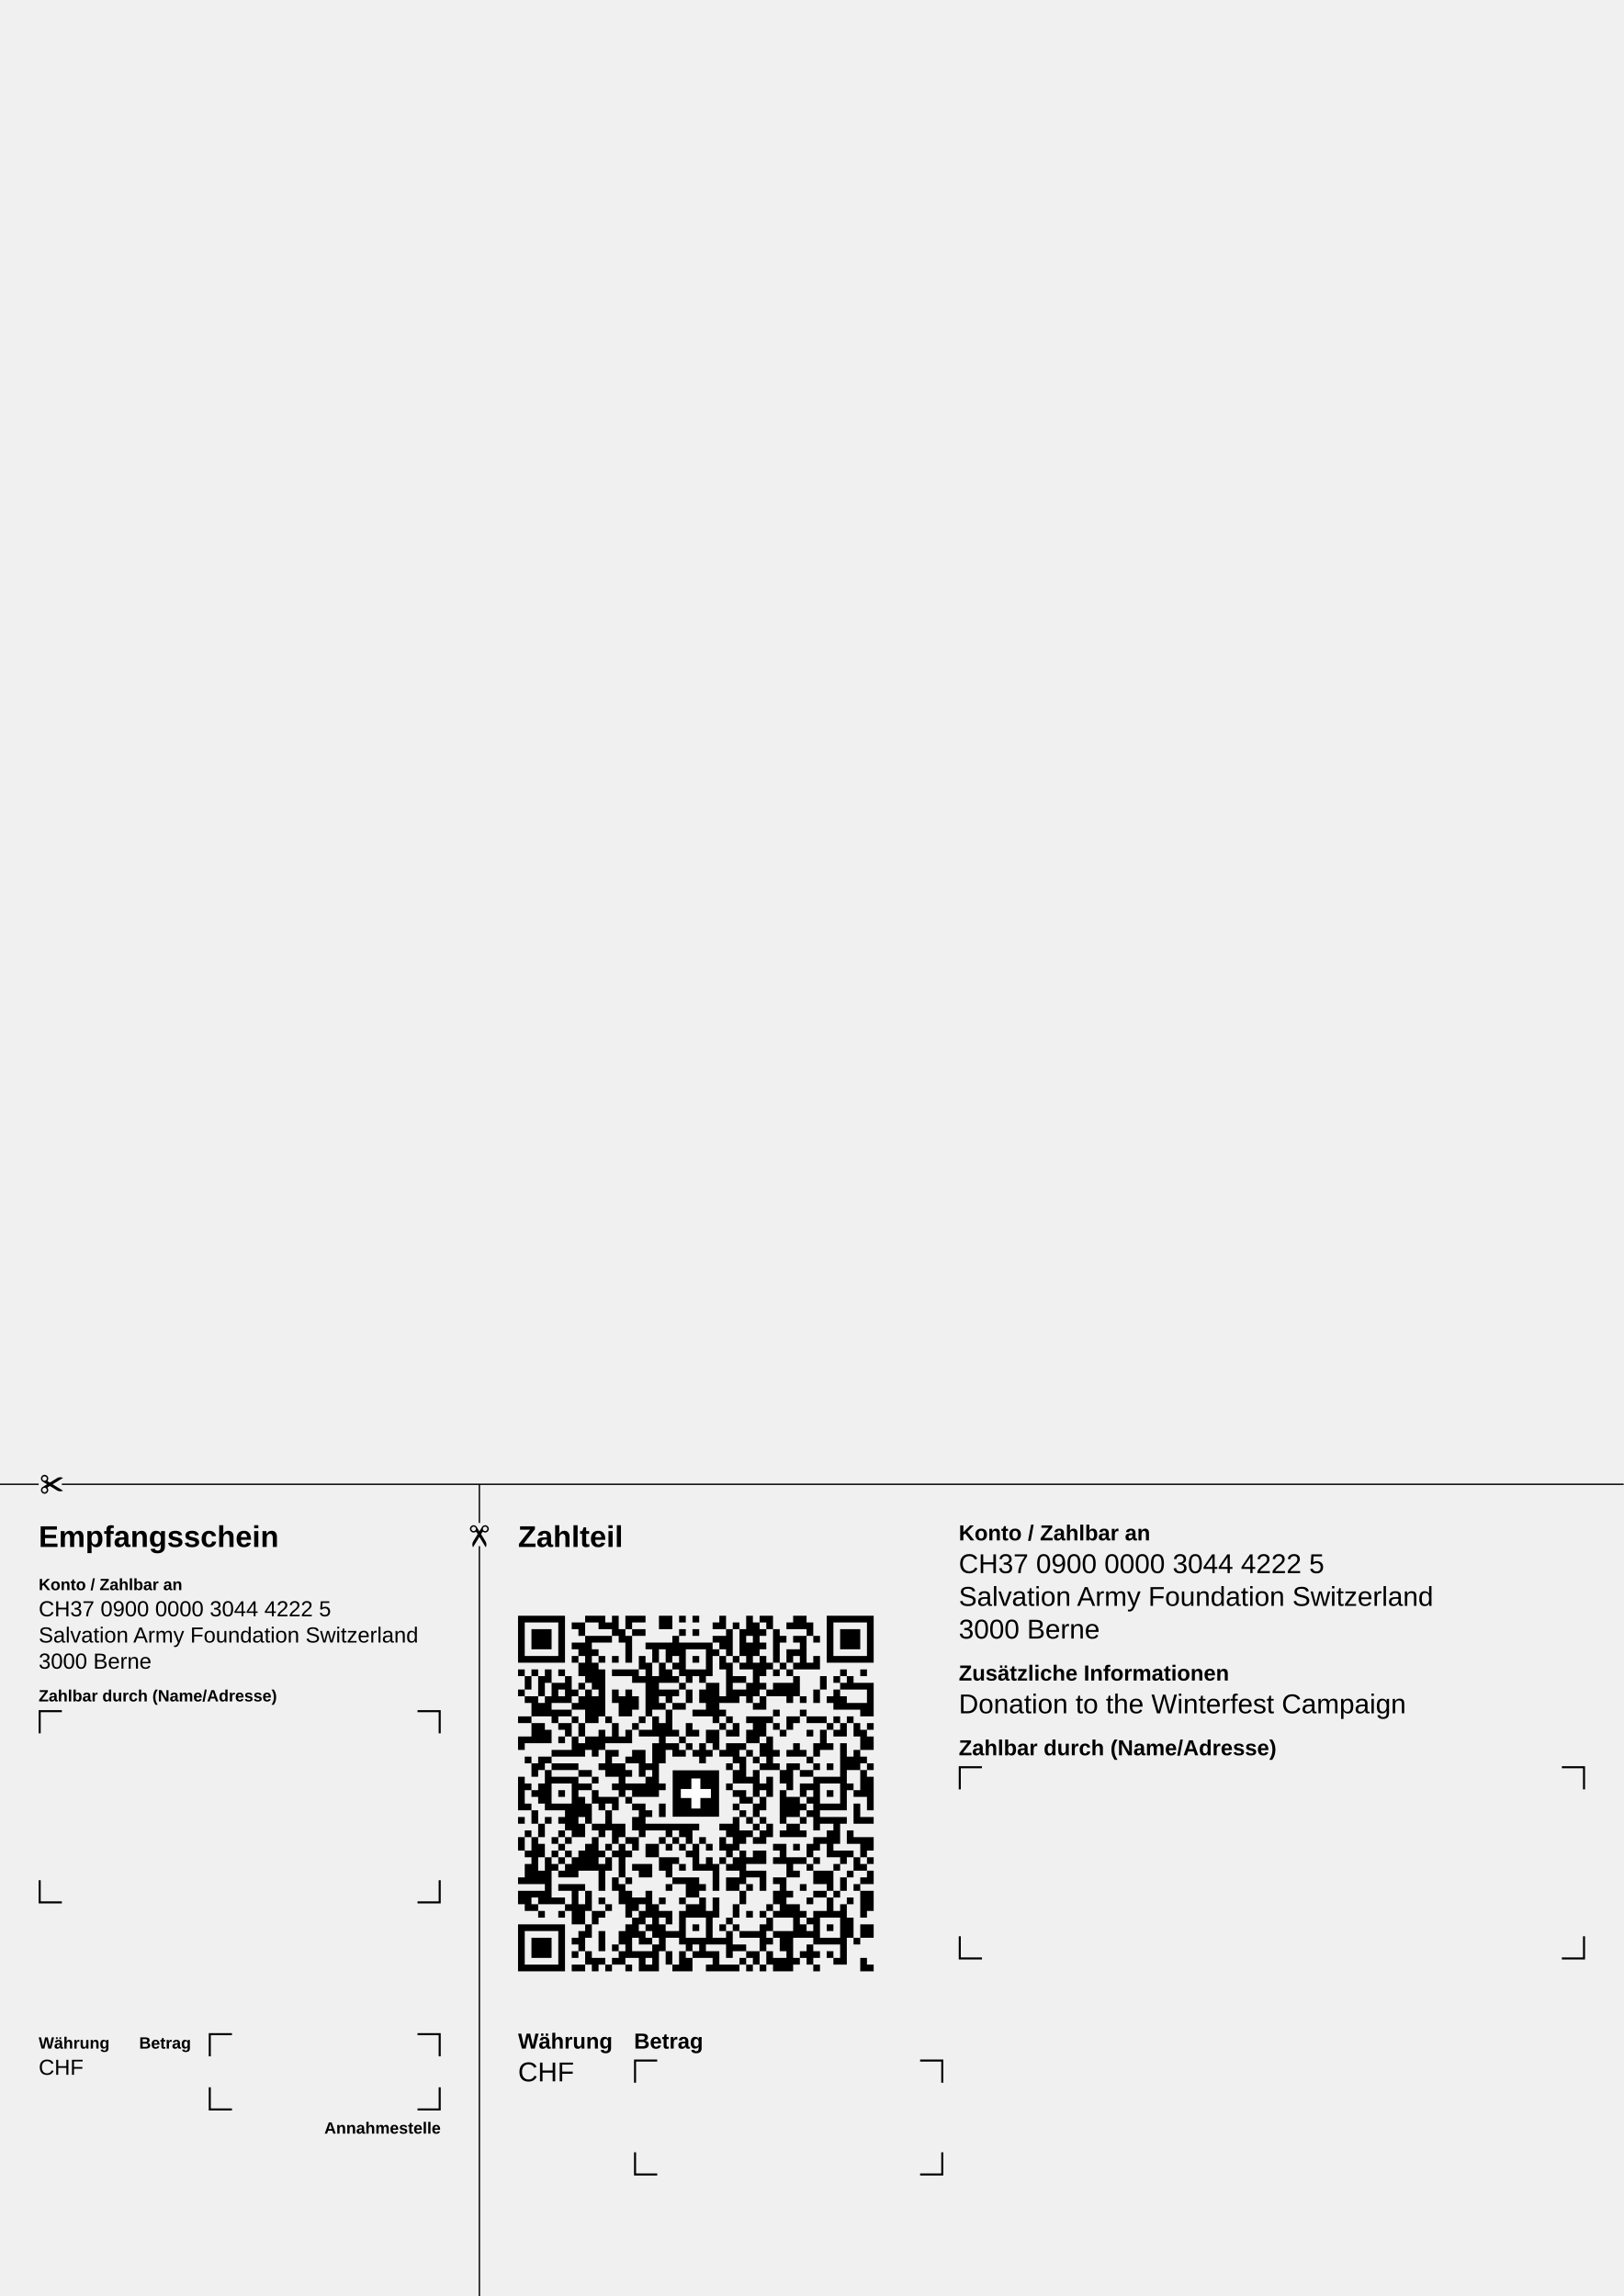
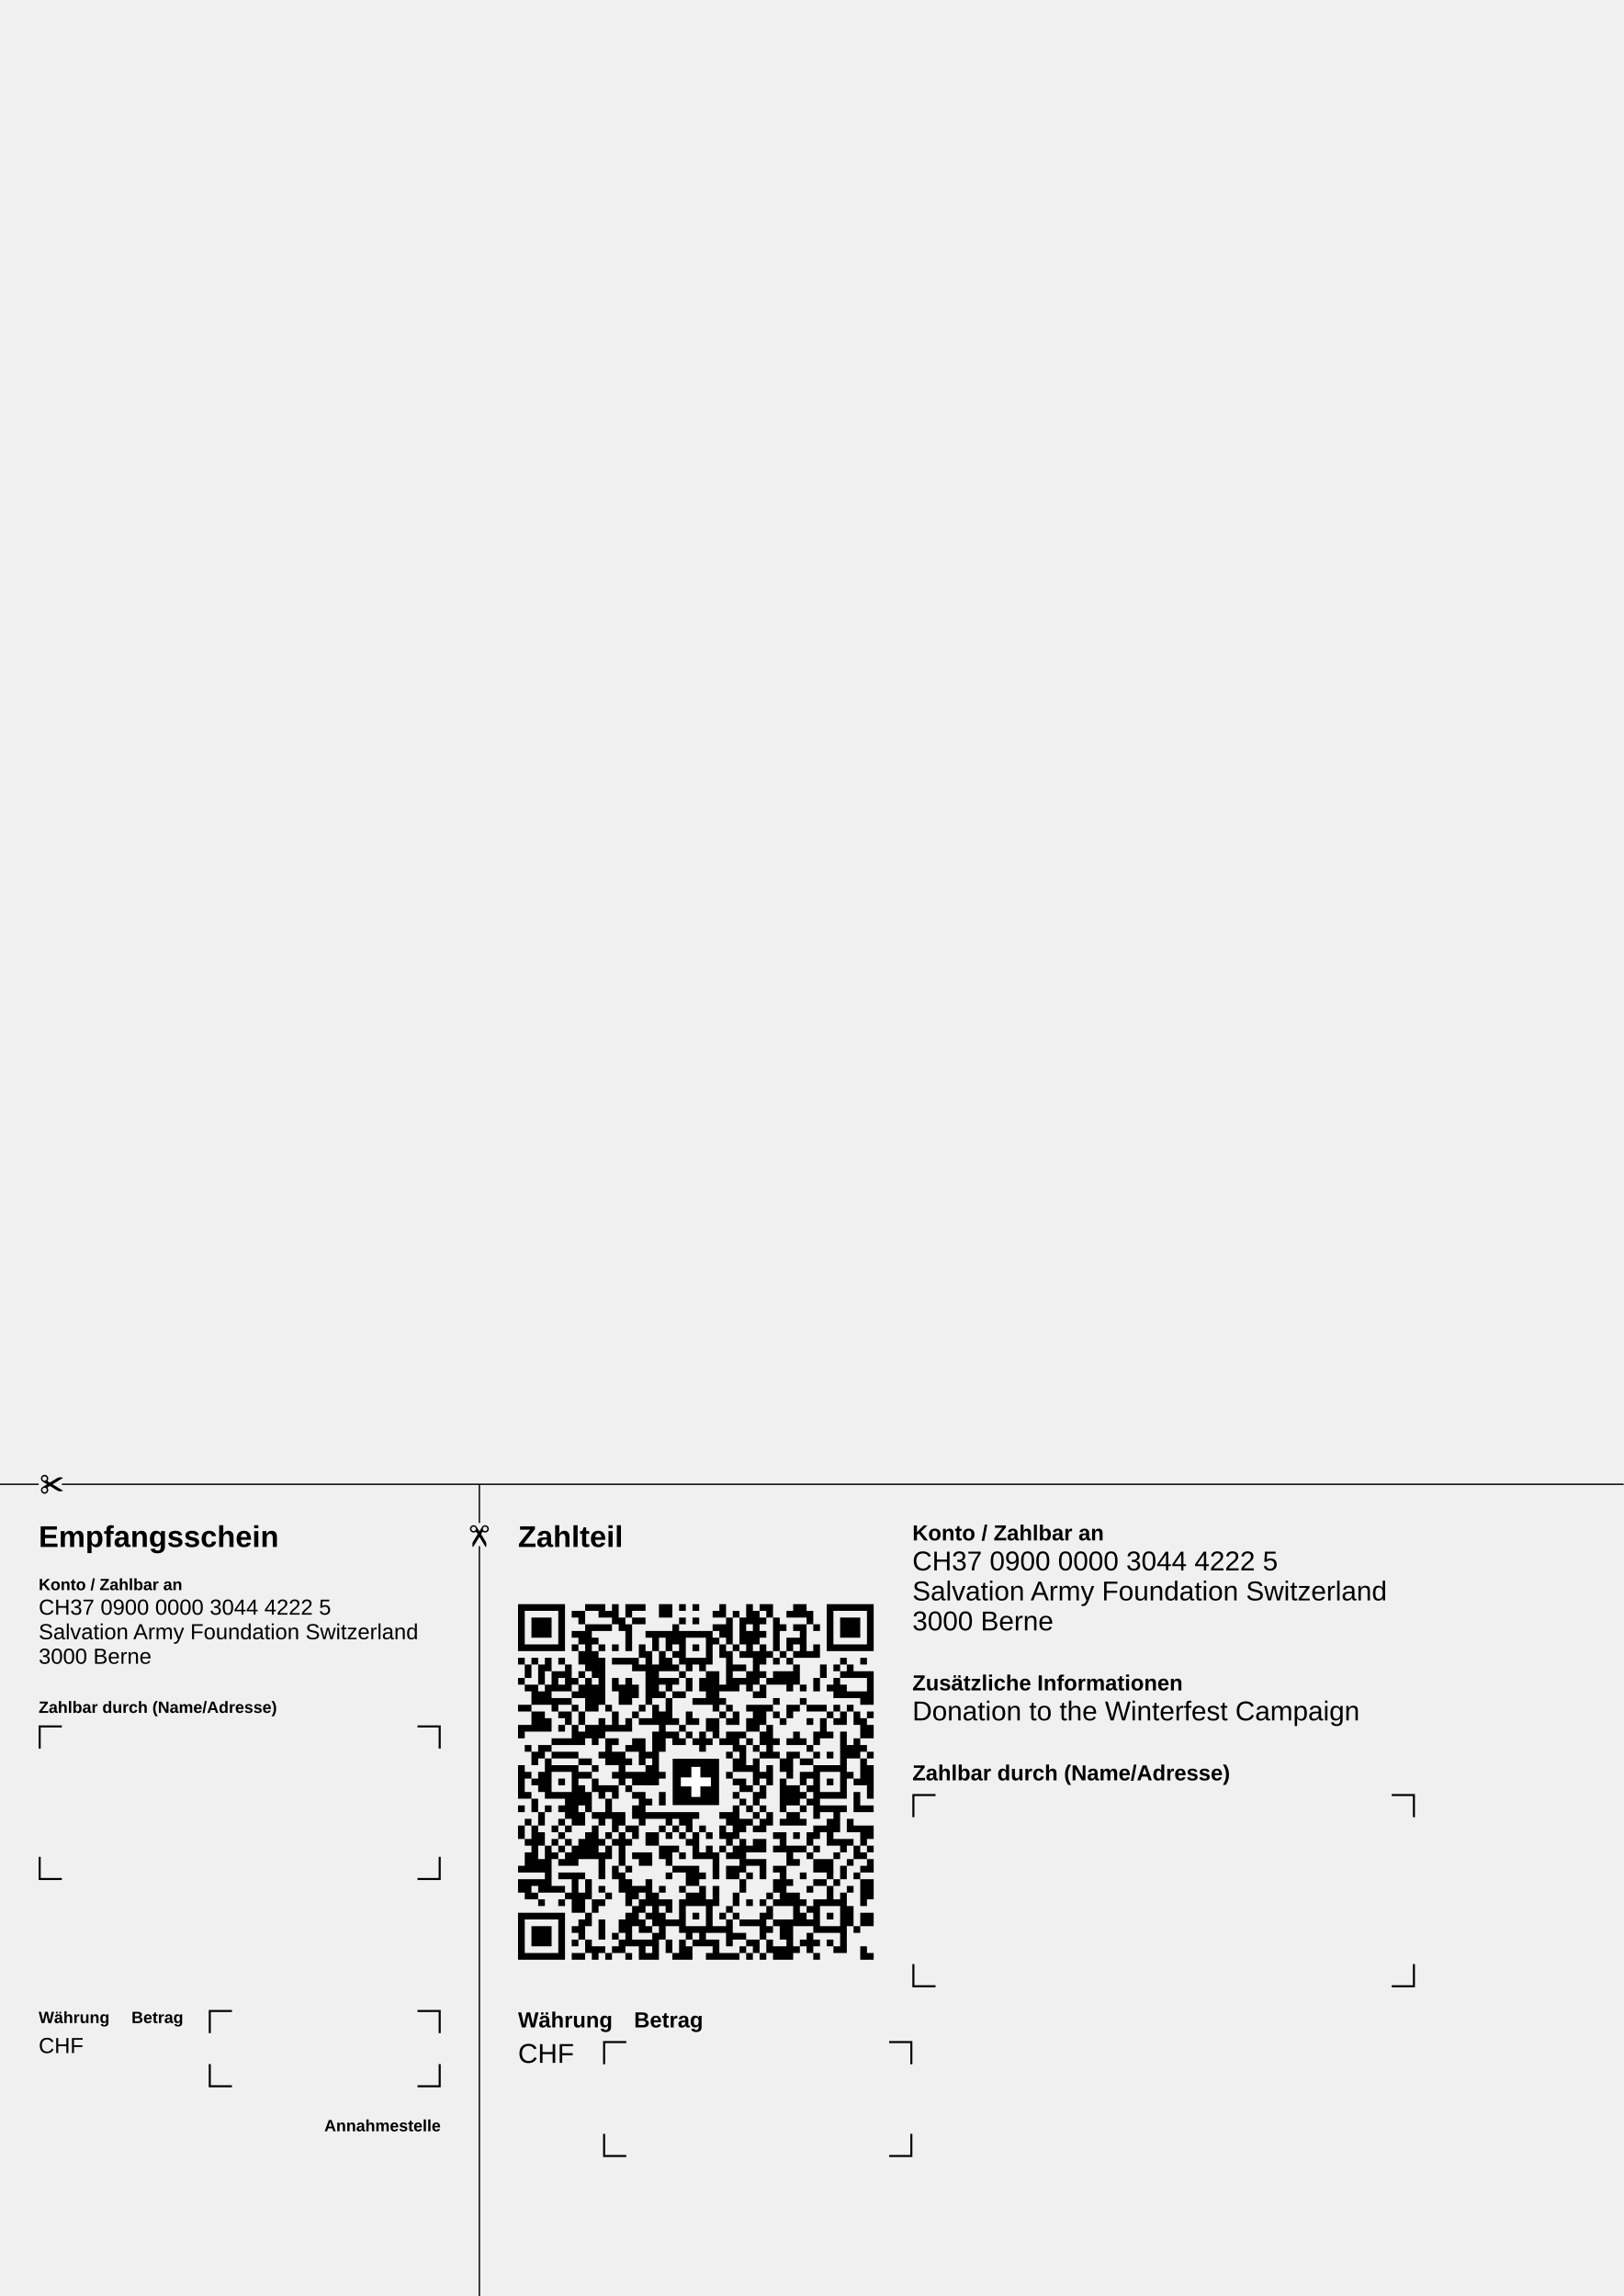
<svg xmlns="http://www.w3.org/2000/svg" width="210mm" height="297mm" version="1.1" viewBox="0 0 595.276 841.89">
  <g font-family="Liberation Sans, Arial, Helvetica" transform="translate(0 841.89)">
-     <g transform="translate(189.921 -119.055) scale(2.46)">
+     <g transform="translate(189.921 0)">
+       <text x="0" y="-274.665" font-size="11" font-weight="bold">Zahlteil</text>
+     </g>
+     <g transform="translate(189.921 -123.307) scale(2.46)">
      <path d="M0,-53h7v1h-7zm10,0h3v1h-3zm4,0h1v3h-1zm2,0h3v1h-3zm5,0h2v2h-2zm3,0h1v1h-1z m2,0h1v1h-1zm4,0h1v2h-1zm4,0h1v3h-1zm2,0h2v1h-2zm5,0h2v2h-2zm5,0h7v1h-7z m-46,1h1v6h-1zm6,0h1v6h-1zm2,0h2v1h-2zm4,0h2v1h-2zm4,0h1v1h-1zm13,0h1v1h-1z m3,0h1v1h-1zm3,0h1v5h-1zm2,0h1v1h-1zm3,0h1v1h-1zm3,0h1v2h-1zm3,0h1v6h-1z m6,0h1v6h-1zm-50,1h3v3h-3zm7,0h1v1h-1zm6,0h1v2h-1zm2,0h2v1h-2zm7,0h1v1h-1z m2,0h1v1h-1zm5,0h1v4h-1zm2,0h1v4h-1zm3,0h1v1h-1zm2,0h1v5h-1zm10,0h3v3h-3z m-38,1h1v7h-1zm1,0h3v1h-3zm5,0h1v4h-1zm7,0h1v3h-1zm6,0h2v1h-2zm10,0h1v1h-1z m2,0h2v1h-2zm3,0h1v1h-1zm-36,1h2v1h-2zm11,0h4v1h-4zm5,0h5v1h-5zm6,0h1v1h-1z m4,0h1v4h-1zm2,0h1v1h-1zm6,0h1v4h-1zm-33,1h1v1h-1zm2,0h1v1h-1zm9,0h1v2h-1z m2,0h1v2h-1zm2,0h1v4h-1zm4,0h1v4h-1zm1,0h1v1h-1zm11,0h2v1h-2zm-39,1h5v1h-5z m7,0h1v1h-1zm4,0h1v1h-1zm2,0h1v1h-1zm4,0h1v2h-1zm8,0h1v1h-1zm4,0h1v2h-1z m2,0h1v1h-1zm4,0h1v3h-1zm4,0h1v1h-1zm4,0h1v2h-1zm3,0h5v1h-5zm-38,1h1v2h-1z m2,0h1v4h-1zm8,0h1v8h-1zm2,0h1v3h-1zm2,0h1v1h-1zm8,0h1v6h-1zm2,0h1v1h-1z m2,0h1v5h-1zm2,0h1v1h-1zm2,0h1v1h-1zm2,0h1v1h-1zm2,0h1v1h-1zm-43,1h1v1h-1z m2,0h1v1h-1zm2,0h1v2h-1zm2,0h1v1h-1zm6,0h1v7h-1zm2,0h4v1h-4zm8,0h1v2h-1z m3,0h3v1h-3zm13,0h1v1h-1zm2,0h1v1h-1zm8,0h1v1h-1zm3,0h1v1h-1zm-50,1h1v2h-1z m2,0h1v3h-1zm4,0h1v4h-1zm10,0h2v1h-2zm3,0h1v5h-1zm3,0h1v1h-1zm2,0h1v1h-1z m2,0h1v1h-1zm5,0h2v1h-2zm9,0h1v3h-1zm4,0h1v2h-1zm2,0h1v1h-1zm2,0h1v2h-1z m-44,1h1v3h-1zm1,0h1v1h-1zm3,0h1v1h-1zm15,0h1v1h-1zm4,0h2v5h-2zm6,0h1v3h-1z m2,0h1v1h-1zm2,0h3v2h-3zm10,0h1v1h-1zm2,0h3v1h-3zm-50,1h1v1h-1zm8,0h1v1h-1z m2,0h1v5h-1zm4,0h1v2h-1zm2,0h1v4h-1zm5,0h3v1h-3zm4,0h1v2h-1zm2,0h1v2h-1z m5,0h2v1h-2zm5,0h1v1h-1zm7,0h1v2h-1zm3,0h1v3h-1zm5,0h1v4h-1zm-51,1h2v1h-2z m3,0h1v3h-1zm2,0h1v1h-1zm3,0h1v2h-1zm2,0h1v4h-1zm4,0h1v3h-1zm2,0h1v2h-1z m5,0h1v1h-1zm8,0h1v1h-1zm2,0h1v1h-1zm4,0h1v2h-1zm4,0h1v1h-1zm2,0h1v1h-1z m4,0h1v1h-1zm2,0h1v2h-1zm-46,1h2v2h-2zm6,0h1v1h-1zm13,0h1v1h-1zm2,0h2v1h-2z m12,0h1v1h-1zm14,0h3v1h-3zm-44,1h3v1h-3zm17,0h1v4h-1zm4,0h2v1h-2zm4,0h1v1h-1z m8,0h1v1h-1zm4,0h1v1h-1zm9,0h1v1h-1zm-51,1h2v1h-2zm5,0h1v1h-1zm3,0h1v1h-1z m5,0h1v1h-1zm5,0h1v1h-1zm2,0h1v3h-1zm9,0h1v1h-1zm2,0h1v1h-1zm3,0h4v1h-4z m6,0h2v1h-2zm3,0h3v1h-3zm4,0h1v1h-1zm2,0h1v1h-1zm-47,1h2v3h-2zm4,0h2v1h-2z m3,0h1v2h-1zm5,0h1v3h-1zm3,0h1v1h-1zm4,0h1v6h-1zm4,0h1v2h-1zm5,0h1v1h-1z m2,0h1v2h-1zm3,0h2v2h-2zm3,0h1v1h-1zm2,0h1v1h-1zm6,0h1v1h-1zm2,0h1v2h-1z m2,0h1v2h-1zm2,0h1v1h-1zm-48,1h1v2h-1zm3,0h1v1h-1zm5,0h1v3h-1zm4,0h1v2h-1z m2,0h2v1h-2zm5,0h1v1h-1zm3,0h1v1h-1zm2,0h2v2h-2zm3,0h1v1h-1zm3,0h1v2h-1z m5,0h1v1h-1zm4,0h1v1h-1zm2,0h1v3h-1zm2,0h1v1h-1zm4,0h1v3h-1zm-51,1h2v1h-2z m6,0h1v1h-1zm2,0h1v3h-1zm2,0h2v2h-2zm3,0h1v1h-1zm2,0h1v1h-1zm9,0h1v1h-1z m11,0h1v1h-1zm2,0h1v5h-1zm15,0h1v2h-1zm-52,1h1v1h-1zm9,0h1v2h-1zm11,0h1v8h-1z m2,0h2v1h-2zm3,0h1v1h-1zm2,0h1v3h-1zm2,0h1v1h-1zm2,0h2v2h-2zm2,0h1v1h-1z m3,0h1v2h-1zm5,0h1v2h-1zm3,0h1v2h-1zm2,0h1v1h-1zm2,0h1v10h-1zm-43,1h3v1h-3z m6,0h1v1h-1zm2,0h1v4h-1zm1,0h1v1h-1zm3,0h2v2h-2zm6,0h2v1h-2zm3,0h1v1h-1z m2,0h1v1h-1zm2,0h1v1h-1zm4,0h1v1h-1zm4,0h1v1h-1zm2,0h1v1h-1zm2,0h1v1h-1z m8,0h1v3h-1zm-49,1h1v1h-1zm2,0h2v1h-2zm13,0h1v1h-1zm16,0h2v1h-2zm3,0h1v1h-1z m8,0h1v1h-1zm6,0h1v2h-1zm2,0h1v1h-1zm-49,1h2v1h-2zm3,0h4v1h-4zm7,0h1v1h-1z m2,0h2v2h-2zm4,0h2v1h-2zm13,0h1v1h-1zm2,0h1v3h-1zm3,0h1v1h-1zm2,0h1v1h-1z m2,0h1v4h-1zm1,0h1v1h-1zm3,0h1v1h-1zm2,0h1v1h-1zm6,0h1v1h-1zm-50,1h1v1h-1z m2,0h1v6h-1zm5,0h2v1h-2zm7,0h1v1h-1zm2,0h1v1h-1zm14,0h1v2h-1zm3,0h1v4h-1z m4,0h1v2h-1zm3,0h2v1h-2zm9,0h1v4h-1zm-51,1h1v5h-1zm5,0h4v1h-4zm6,0h1v1h-1z m4,0h1v3h-1zm4,0h1v3h-1zm15,0h1v1h-1zm3,0h1v3h-1zm7,0h1v8h-1zm1,0h3v1h-3z m7,0h1v5h-1zm-51,1h1v1h-1zm2,0h1v3h-1zm5,0h1v8h-1zm1,0h2v1h-2zm5,0h1v1h-1z m2,0h3v1h-3zm5,0h1v1h-1zm10,0h1v1h-1zm5,0h1v1h-1zm6,0h2v1h-2zm7,0h1v1h-1z m-47,1h1v1h-1zm4,0h1v1h-1zm5,0h1v2h-1zm6,0h2v1h-2zm15,0h2v1h-2zm7,0h1v5h-1z m3,0h1v1h-1zm4,0h1v1h-1zm4,0h1v1h-1zm-41,1h1v3h-1zm3,0h3v1h-3zm4,0h1v1h-1z m17,0h2v1h-2zm3,0h1v2h-1zm4,0h2v3h-2zm3,0h1v1h-1zm-42,1h1v1h-1zm4,0h3v1h-3z m5,0h1v3h-1zm2,0h1v1h-1zm2,0h1v1h-1zm3,0h2v1h-2zm4,0h1v2h-1zm11,0h1v1h-1z m3,0h1v2h-1zm7,0h1v1h-1zm3,0h3v1h-3zm5,0h1v3h-1zm-48,1h1v2h-1zm5,0h1v3h-1z m6,0h1v3h-1zm5,0h1v4h-1zm1,0h1v1h-1zm14,0h1v1h-1zm10,0h1v1h-1zm-43,1h1v1h-1z m4,0h1v1h-1zm2,0h1v1h-1zm11,0h1v2h-1zm15,0h1v5h-1zm2,0h1v1h-1zm2,0h1v1h-1z m6,0h1v1h-1zm3,0h4v1h-4zm6,0h2v1h-2zm-48,1h1v2h-1zm6,0h1v2h-1zm2,0h2v1h-2z m3,0h2v2h-2zm5,0h8v1h-8zm11,0h2v1h-2zm5,0h1v1h-1zm2,0h1v2h-1zm3,0h2v2h-2z m7,0h1v3h-1zm-46,1h1v1h-1zm5,0h1v1h-1zm6,0h1v1h-1zm10,0h1v1h-1zm2,0h2v1h-2z m7,0h1v1h-1zm2,0h2v1h-2zm3,0h1v2h-1zm3,0h1v1h-1zm3,0h1v1h-1zm4,0h1v4h-1z m3,0h1v2h-1zm-49,1h1v2h-1zm2,0h1v7h-1zm3,0h1v1h-1zm2,0h1v1h-1zm4,0h1v5h-1z m3,0h1v1h-1zm2,0h2v1h-2zm5,0h1v1h-1zm2,0h1v1h-1zm2,0h1v1h-1zm2,0h1v1h-1z m3,0h1v2h-1zm3,0h1v1h-1zm2,0h1v1h-1zm9,0h2v1h-2zm6,0h3v1h-3zm-47,1h1v2h-1z m3,0h1v1h-1zm4,0h1v4h-1zm3,0h1v1h-1zm2,0h1v5h-1zm2,0h1v1h-1zm2,0h2v2h-2z m3,0h1v1h-1zm2,0h1v1h-1zm2,0h1v4h-1zm2,0h1v1h-1zm3,0h1v2h-1zm7,0h2v1h-2z m3,0h1v1h-1zm2,0h2v1h-2zm8,0h2v1h-2zm-50,1h1v1h-1zm4,0h1v1h-1zm2,0h1v1h-1z m2,0h1v3h-1zm3,0h1v1h-1zm2,0h1v1h-1zm2,0h1v1h-1zm9,0h1v1h-1zm8,0h1v5h-1z m2,0h2v2h-2zm4,0h1v2h-1zm4,0h1v1h-1zm4,0h3v1h-3zm4,0h1v1h-1zm-47,1h1v7h-1z m2,0h1v1h-1zm2,0h1v3h-1zm5,0h1v2h-1zm8,0h2v2h-2zm2,0h1v1h-1zm5,0h1v2h-1z m2,0h1v1h-1zm2,0h1v2h-1zm2,0h1v1h-1zm4,0h1v1h-1zm2,0h3v1h-3zm4,0h1v1h-1z m4,0h1v1h-1zm2,0h1v2h-1zm2,0h1v1h-1zm-51,1h1v3h-1zm4,0h1v1h-1zm2,0h1v2h-1z m5,0h1v4h-1zm5,0h3v1h-3zm7,0h1v1h-1zm3,0h1v1h-1zm2,0h1v4h-1zm2,0h1v1h-1z m9,0h1v2h-1zm3,0h1v1h-1zm4,0h1v1h-1zm4,0h1v1h-1zm-48,1h1v2h-1zm3,0h1v1h-1z m12,0h2v1h-2zm4,0h1v1h-1zm12,0h3v1h-3zm7,0h1v1h-1zm3,0h3v2h-3zm5,0h1v1h-1z m3,0h1v2h-1zm-52,1h1v1h-1zm14,0h1v2h-1zm2,0h1v1h-1zm7,0h4v1h-4zm8,0h2v2h-2z m5,0h1v2h-1zm2,0h2v1h-2zm10,0h1v2h-1zm3,0h1v1h-1zm-45,1h4v1h-4zm9,0h1v3h-1z m7,0h1v1h-1zm3,0h2v2h-2zm2,0h1v1h-1zm7,0h1v1h-1zm5,0h1v5h-1zm3,0h1v1h-1z m4,0h1v1h-1zm4,0h1v1h-1zm-50,1h4v1h-4zm8,0h1v5h-1zm2,0h1v3h-1zm6,0h1v4h-1z m3,0h1v4h-1zm14,0h1v2h-1zm5,0h1v2h-1zm2,0h1v1h-1zm4,0h2v1h-2zm3,0h1v1h-1z m4,0h2v3h-2zm-51,1h2v1h-2zm3,0h1v1h-1zm2,0h2v1h-2zm7,0h1v1h-1zm5,0h2v1h-2z m4,0h1v1h-1zm3,0h1v1h-1zm3,0h1v3h-1zm2,0h1v3h-1zm14,0h1v1h-1zm3,0h1v3h-1z m3,0h1v1h-1zm-48,1h2v1h-2zm6,0h1v1h-1zm2,0h1v3h-1zm4,0h1v1h-1zm4,0h1v1h-1z m3,0h1v5h-1zm5,0h2v2h-2zm7,0h1v2h-1zm5,0h1v1h-1zm3,0h2v2h-2zm8,0h1v9h-1z m-45,1h1v1h-1zm3,0h1v1h-1zm5,0h2v1h-2zm7,0h1v2h-1zm3,0h2v1h-2zm3,0h1v5h-1z m4,0h1v5h-1zm6,0h1v1h-1zm2,0h1v1h-1zm2,0h1v1h-1zm4,0h1v1h-1zm2,0h1v5h-1z m1,0h1v1h-1zm2,0h1v1h-1zm4,0h1v1h-1zm-40,1h1v1h-1zm6,0h1v3h-1zm5,0h1v1h-1z m9,0h1v1h-1zm6,0h1v2h-1zm4,0h1v3h-1zm2,0h1v1h-1zm6,0h1v3h-1zm-49,1h7v1h-7z m10,0h1v2h-1zm6,0h1v5h-1zm3,0h1v1h-1zm2,0h1v4h-1zm5,0h1v1h-1zm4,0h1v1h-1z m2,0h1v1h-1zm4,0h1v4h-1zm6,0h1v2h-1zm4,0h1v1h-1zm5,0h2v2h-2zm-51,1h1v6h-1z m6,0h1v6h-1zm3,0h1v3h-1zm3,0h1v3h-1zm3,0h1v2h-1zm3,0h1v2h-1zm4,0h2v1h-2z m9,0h1v4h-1zm2,0h3v1h-3zm5,0h3v1h-3zm5,0h1v1h-1zm-41,1h3v3h-3zm6,0h1v1h-1z m11,0h1v1h-1zm6,0h3v1h-3zm4,0h2v1h-2zm8,0h1v1h-1zm2,0h2v2h-2zm6,0h3v1h-3z m5,0h1v1h-1zm-36,1h1v1h-1zm6,0h1v4h-1zm5,0h1v1h-1zm2,0h1v2h-1zm5,0h2v1h-2z m11,0h1v3h-1zm-35,1h1v1h-1zm2,0h1v2h-1zm5,0h1v2h-1zm2,0h3v1h-3zm5,0h1v2h-1z m2,0h1v3h-1zm2,0h1v1h-1zm2,0h2v1h-2zm6,0h2v1h-2zm3,0h1v2h-1zm3,0h1v3h-1z m2,0h1v1h-1zm2,0h1v1h-1zm2,0h1v1h-1zm-35,1h2v1h-2zm3,0h1v1h-1zm4,0h1v2h-1z m7,0h1v2h-1zm4,0h1v2h-1zm4,0h1v1h-1zm2,0h1v1h-1zm3,0h2v2h-2zm3,0h1v1h-1z m6,0h1v1h-1zm4,0h1v2h-1zm-50,1h5v1h-5zm7,0h2v1h-2zm3,0h1v1h-1zm2,0h1v1h-1z m3,0h1v1h-1zm3,0h1v1h-1zm4,0h1v1h-1zm5,0h1v1h-1zm2,0h3v1h-3zm4,0h1v1h-1z m2,0h1v1h-1zm8,0h1v1h-1zm8,0h1v1h-1z" fill="#000000" />
    </g>
-     <g transform="translate(189.921 -119.055)">
+     <g transform="translate(189.921 -123.307)">
      <path d="M56.693,-73.701h17.008v17.008h-17.008z" fill="#000000" />
      <path d="M63.543,-70.709h3.307v11.024h-3.307zm-3.858,3.858h11.024v3.307h-11.024z" fill="#FFFFFF" />
    </g>
    <g transform="translate(189.921 0)">
-       <text x="0" y="-274.665" font-size="11" font-weight="bold">Zahlteil</text>
-       <text x="0" y="-90.709" font-size="8" font-weight="bold">Währung</text>
-       <text x="0" y="-78.709" font-size="10">CHF</text>
+       <text x="0" y="-98.482" font-size="8" font-weight="bold">Währung</text>
+       <text x="0" y="-85.482" font-size="10">CHF</text>
+       <text x="42.52" y="-98.482" font-size="8" font-weight="bold">Betrag</text>
+       <path d="M31.556,-59.466l0,8.129l8.129,0m96.378,0l8.129,0l0,-8.129m0,-25.512l0,-8.129l-8.129,0m-96.378,0l-8.129,0l0,8.129" stroke="#000000" stroke-width="0.75" fill="none" />
    </g>
-     <g transform="translate(232.441 0)">
-       <text x="0" y="-90.709" font-size="8" font-weight="bold">Betrag</text>
-       <path d="M0.375,-52.693l0,8.129l8.129,0m96.378,0l8.129,0l0,-8.129m0,-25.512l0,-8.129l-8.129,0m-96.378,0l-8.129,0l0,8.129" stroke="#000000" stroke-width="0.75" fill="none" />
-     </g>
-     <g transform="translate(351.496 0)">
+     <g transform="translate(334.488 0)">
      <text x="0" y="-277.065" font-size="8" font-weight="bold">Konto / Zahlbar an</text>
-       <text x="0" y="-265.065" font-size="10">CH37 0900 0000 3044 4222 5</text>
-       <text x="0" y="-253.065" font-size="10">Salvation Army Foundation Switzerland</text>
-       <text x="0" y="-241.065" font-size="10">3000 Berne</text>
-       <text x="0" y="-225.665" font-size="8" font-weight="bold">Zusätzliche Informationen</text>
-       <text x="0" y="-213.665" font-size="10">Donation to the Winterfest Campaign</text>
-       <text x="0" y="-198.265" font-size="8" font-weight="bold">Zahlbar durch (Name/Adresse)</text>
-       <path d="M0.375,-131.902l0,8.129l8.129,0m212.598,0l8.129,0l0,-8.129m0,-53.858l0,-8.129l-8.129,0m-212.598,0l-8.129,0l0,8.129" stroke="#000000" stroke-width="0.75" fill="none" />
+       <text x="0" y="-266.065" font-size="10">CH37 0900 0000 3044 4222 5</text>
+       <text x="0" y="-255.065" font-size="10">Salvation Army Foundation Switzerland</text>
+       <text x="0" y="-244.065" font-size="10">3000 Berne</text>
+       <text x="0" y="-222.065" font-size="8" font-weight="bold">Zusätzliche Informationen</text>
+       <text x="0" y="-211.065" font-size="10">Donation to the Winterfest Campaign</text>
+       <text x="0" y="-189.065" font-size="8" font-weight="bold">Zahlbar durch (Name/Adresse)</text>
+       <path d="M0.375,-121.702l0,8.129l8.129,0m167.244,0l8.129,0l0,-8.129m0,-53.858l0,-8.129l-8.129,0m-167.244,0l-8.129,0l0,8.129" stroke="#000000" stroke-width="0.75" fill="none" />
    </g>
    <g transform="translate(14.173 0)">
      <text x="0" y="-274.665" font-size="11" font-weight="bold">Empfangsschein</text>
      <text x="0" y="-258.822" font-size="6" font-weight="bold">Konto / Zahlbar an</text>
-       <text x="0" y="-249.222" font-size="8">CH37 0900 0000 3044 4222 5</text>
-       <text x="0" y="-239.622" font-size="8">Salvation Army Foundation Switzerland</text>
-       <text x="0" y="-230.022" font-size="8">3000 Berne</text>
-       <text x="0" y="-218.022" font-size="6" font-weight="bold">Zahlbar durch (Name/Adresse)</text>
-       <path d="M0.375,-152.46l0,8.129l8.129,0m130.394,0l8.129,0l0,-8.129m0,-53.858l0,-8.129l-8.129,0m-130.394,0l-8.129,0l0,8.129" stroke="#000000" stroke-width="0.75" fill="none" />
-       <text x="0" y="-90.709" font-size="6" font-weight="bold">Währung</text>
-       <text x="0" y="-81.109" font-size="8">CHF</text>
+       <text x="0" y="-249.822" font-size="8">CH37 0900 0000 3044 4222 5</text>
+       <text x="0" y="-240.822" font-size="8">Salvation Army Foundation Switzerland</text>
+       <text x="0" y="-231.822" font-size="8">3000 Berne</text>
+       <text x="0" y="-213.822" font-size="6" font-weight="bold">Zahlbar durch (Name/Adresse)</text>
+       <path d="M0.375,-161.033l0,8.129l8.129,0m130.394,0l8.129,0l0,-8.129m0,-39.685l0,-8.129l-8.129,0m-130.394,0l-8.129,0l0,8.129" stroke="#000000" stroke-width="0.75" fill="none" />
+       <text x="0" y="-100.082" font-size="6" font-weight="bold">Währung</text>
+       <text x="0" y="-89.082" font-size="8">CHF</text>
+       <text x="34.016" y="-100.082" font-size="6" font-weight="bold">Betrag</text>
+       <path d="M62.737,-85.039l0,8.129l8.129,0m68.031,0l8.129,0l0,-8.129m0,-11.339l0,-8.129l-8.129,0m-68.031,0l-8.129,0l0,8.129" stroke="#000000" stroke-width="0.75" fill="none" />
+       <text x="104.724" y="-60.397" font-size="6" font-weight="bold">Annahmestelle</text>
    </g>
-     <g transform="translate(51.024 0)">
-       <text x="0" y="-90.709" font-size="6" font-weight="bold">Betrag</text>
-     </g>
-     <path d="M76.91,-76.535l0,8.129l8.129,0m68.031,0l8.129,0l0,-8.129m0,-11.339l0,-8.129l-8.129,0m-68.031,0l-8.129,0l0,8.129" stroke="#000000" stroke-width="0.75" fill="none" />
-     <text x="118.897" y="-59.528" font-size="6" font-weight="bold">Annahmestelle</text>
    <path d="M175.748,0l0,-274.961m0,-8.504l0,-14.173m-175.748,0l14.173,0m8.504,0l572.598,0" stroke="#000000" stroke-width="0.5" fill="none" />
    <g transform="translate(172.687 -274.535) scale(0.006)">
      <path d="M131.754,-359.388c-33.041,54.539,-52.384,110.154,-52.384,192.144c0,62.702,15.27,120.654,41.122,167.596l567.598,-926.232c10.25,-16.724,34.279,-23.091,63.969,-5.805c33.06,19.242,71.495,30.268,112.507,30.268 c123.676,0,223.937,-100.261,223.937,-223.937c0,-123.676,-100.261,-223.937,-223.937,-223.937c-76.348,0,-143.773,38.208,-184.195,96.548l-548.617,893.353zm728.561,-904.861c75.929,0,137.48,61.551,137.48,137.48 c0,75.929,-61.551,137.48,-137.48,137.48c-75.929,0,-137.48,-61.551,-137.48,-137.48c0,-75.929,61.551,-137.48,137.48,-137.48z" fill="#000000" />
    </g>
    <g transform="translate(178.809 -274.535) scale(-0.006 0.006)">
      <path d="M131.754,-359.388c-33.041,54.539,-52.384,110.154,-52.384,192.144c0,62.702,15.27,120.654,41.122,167.596l567.598,-926.232c10.25,-16.724,34.279,-23.091,63.969,-5.805c33.06,19.242,71.495,30.268,112.507,30.268 c123.676,0,223.937,-100.261,223.937,-223.937c0,-123.676,-100.261,-223.937,-223.937,-223.937c-76.348,0,-143.773,38.208,-184.195,96.548l-548.617,893.353zm728.561,-904.861c75.929,0,137.48,61.551,137.48,137.48 c0,75.929,-61.551,137.48,-137.48,137.48c-75.929,0,-137.48,-61.551,-137.48,-137.48c0,-75.929,61.551,-137.48,137.48,-137.48z" fill="#000000" />
    </g>
    <g transform="translate(23.102 -294.576) rotate(-90) scale(0.006)">
      <path d="M131.754,-359.388c-33.041,54.539,-52.384,110.154,-52.384,192.144c0,62.702,15.27,120.654,41.122,167.596l567.598,-926.232c10.25,-16.724,34.279,-23.091,63.969,-5.805c33.06,19.242,71.495,30.268,112.507,30.268 c123.676,0,223.937,-100.261,223.937,-223.937c0,-123.676,-100.261,-223.937,-223.937,-223.937c-76.348,0,-143.773,38.208,-184.195,96.548l-548.617,893.353zm728.561,-904.861c75.929,0,137.48,61.551,137.48,137.48 c0,75.929,-61.551,137.48,-137.48,137.48c-75.929,0,-137.48,-61.551,-137.48,-137.48c0,-75.929,61.551,-137.48,137.48,-137.48z" fill="#000000" />
    </g>
    <g transform="translate(23.102 -300.699) rotate(-90) scale(-0.006 0.006)">
      <path d="M131.754,-359.388c-33.041,54.539,-52.384,110.154,-52.384,192.144c0,62.702,15.27,120.654,41.122,167.596l567.598,-926.232c10.25,-16.724,34.279,-23.091,63.969,-5.805c33.06,19.242,71.495,30.268,112.507,30.268 c123.676,0,223.937,-100.261,223.937,-223.937c0,-123.676,-100.261,-223.937,-223.937,-223.937c-76.348,0,-143.773,38.208,-184.195,96.548l-548.617,893.353zm728.561,-904.861c75.929,0,137.48,61.551,137.48,137.48 c0,75.929,-61.551,137.48,-137.48,137.48c-75.929,0,-137.48,-61.551,-137.48,-137.48c0,-75.929,61.551,-137.48,137.48,-137.48z" fill="#000000" />
    </g>
  </g>
</svg>
